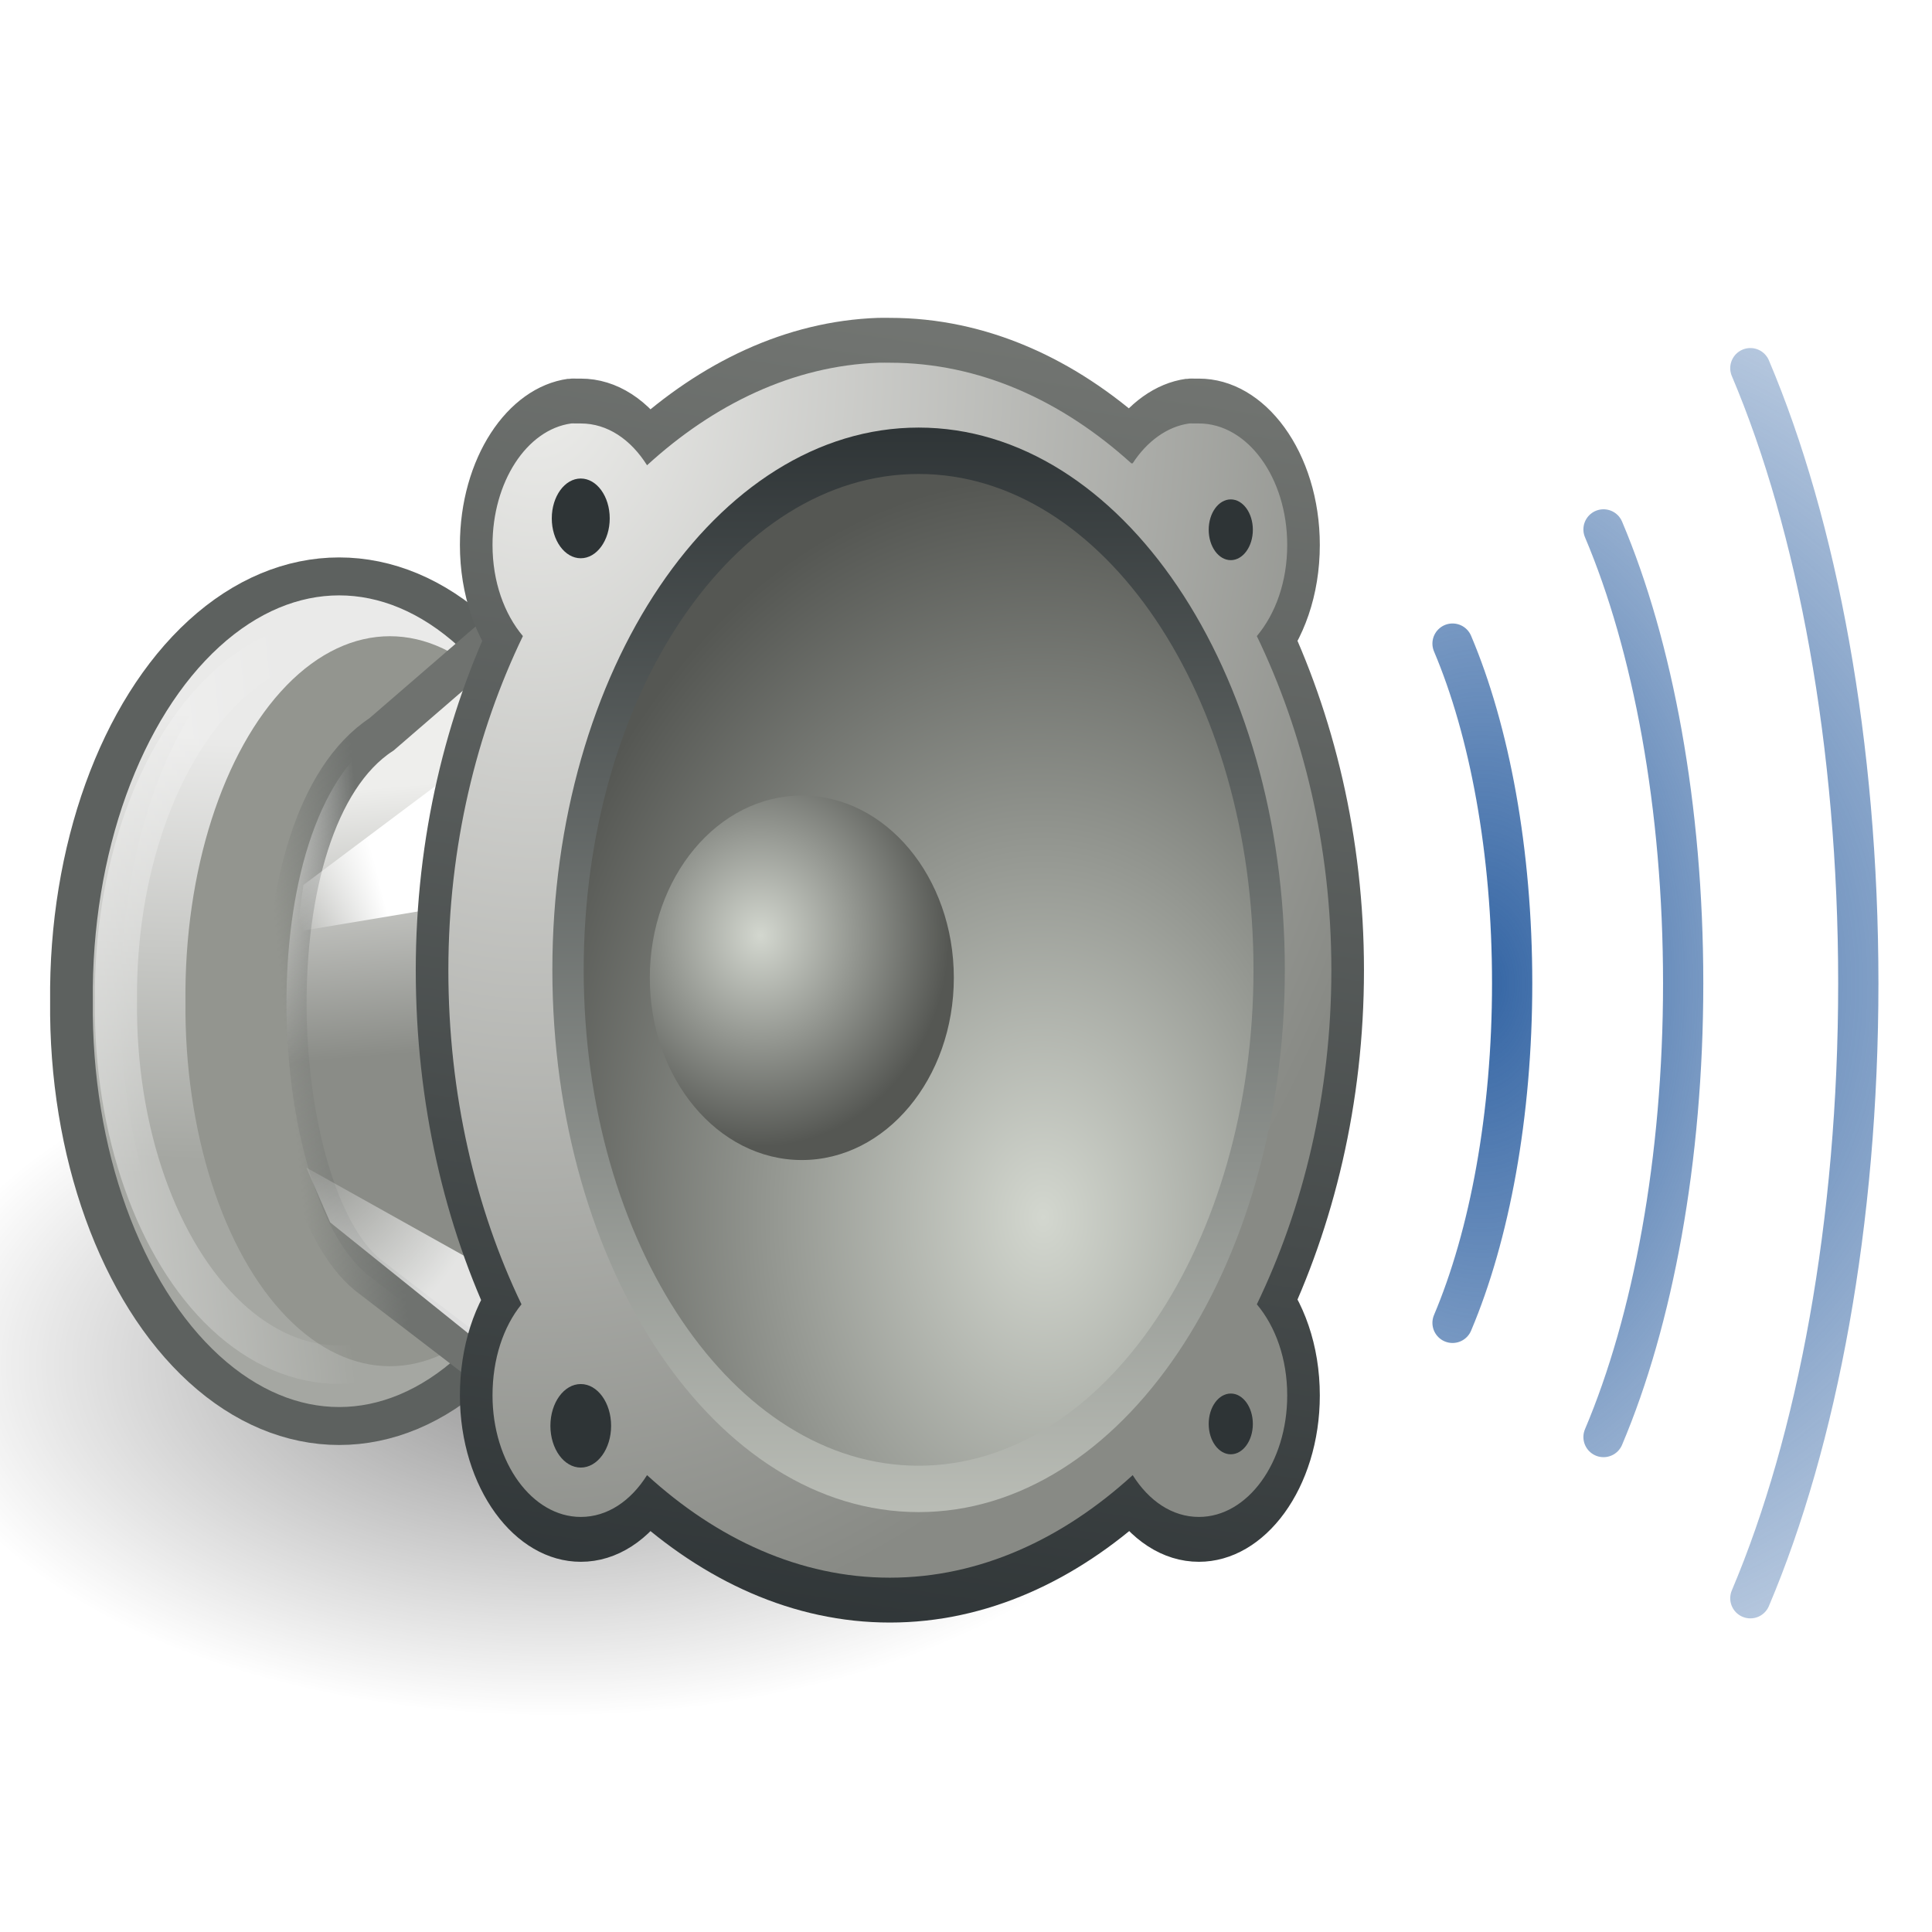
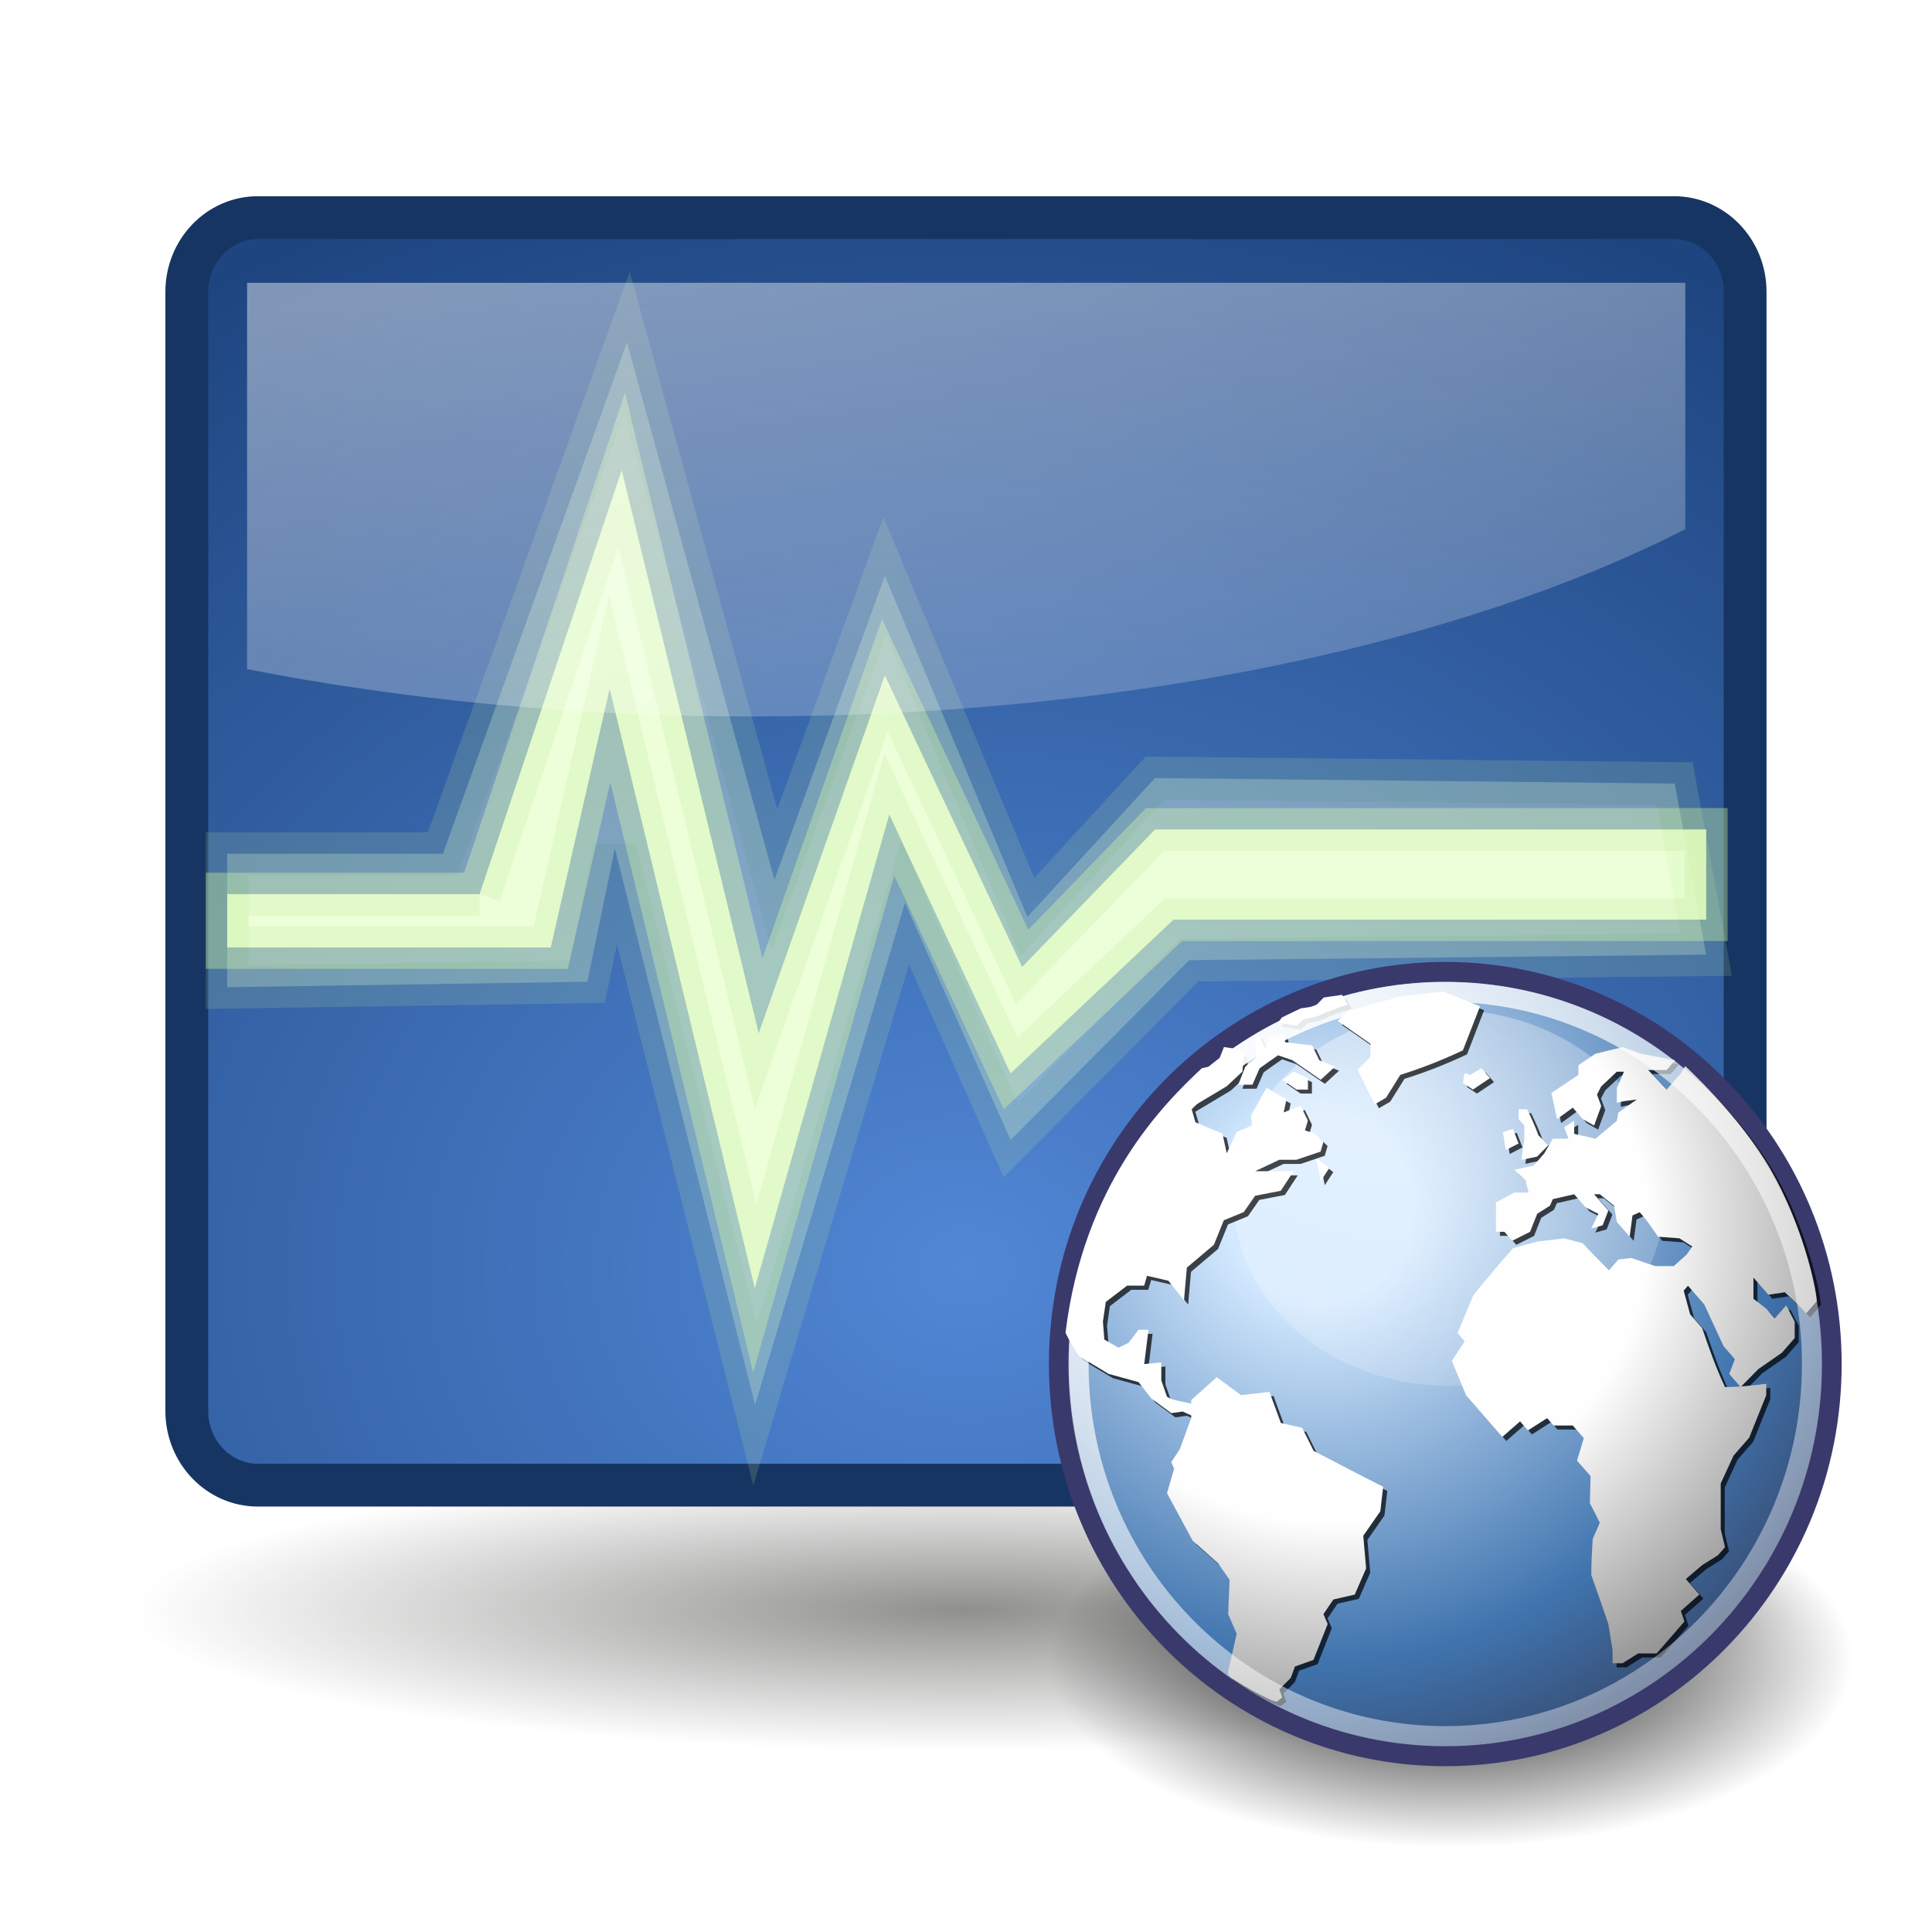
- <svg xmlns="http://www.w3.org/2000/svg" xmlns:xlink="http://www.w3.org/1999/xlink" width="48" height="48" id="svg2566" version="1.0">
-   <defs id="defs2568">
-     <linearGradient id="linearGradient3510">
-       <stop style="stop-color:#ffffff;stop-opacity:1;" offset="0" id="stop3512" />
-       <stop style="stop-color:#ffffff;stop-opacity:0;" offset="1" id="stop3514" />
+ <svg xmlns="http://www.w3.org/2000/svg" xmlns:xlink="http://www.w3.org/1999/xlink" width="48px" height="48px" id="svg1306" version="1.1">
+   <defs id="defs1308">
+     <linearGradient id="linearGradient2222">
+       <stop style="stop-color:#5187d6;stop-opacity:1;" offset="0" id="stop2224" />
+       <stop style="stop-color:#1e4580;stop-opacity:1;" offset="1" id="stop2227" />
    </linearGradient>
-     <linearGradient id="linearGradient3498">
-       <stop style="stop-color:#3465a4;stop-opacity:1;" offset="0" id="stop3500" />
-       <stop style="stop-color:#3465a4;stop-opacity:0;" offset="1" id="stop3502" />
+     <linearGradient id="linearGradient3090">
+       <stop style="stop-color:#626c07;stop-opacity:1;" offset="0" id="stop3092" />
+       <stop style="stop-color:#313603;stop-opacity:1;" offset="1" id="stop3094" />
    </linearGradient>
-     <linearGradient id="linearGradient3281">
-       <stop style="stop-color:#ffffff;stop-opacity:1;" offset="0" id="stop3283" />
-       <stop style="stop-color:#ffffff;stop-opacity:0;" offset="1" id="stop3285" />
+     <linearGradient id="linearGradient2224">
+       <stop style="stop-color:#32342f;stop-opacity:0.546;" offset="0" id="stop2226" />
+       <stop style="stop-color:#32342f;stop-opacity:0;" offset="1" id="stop2228" />
    </linearGradient>
-     <linearGradient id="linearGradient4099">
-       <stop style="stop-color:#6f726f;stop-opacity:1;" offset="0" id="stop4101" />
-       <stop style="stop-color:#6f726f;stop-opacity:0;" offset="1" id="stop4103" />
+     <linearGradient id="linearGradient2214">
+       <stop style="stop-color:#a9aaa7;stop-opacity:1;" offset="0" id="stop2216" />
+       <stop style="stop-color:#676964;stop-opacity:1;" offset="1" id="stop2218" />
    </linearGradient>
-     <linearGradient id="linearGradient4068">
-       <stop style="stop-color:#eaeae9;stop-opacity:1;" offset="0" id="stop4070" />
-       <stop style="stop-color:#a5a7a2;stop-opacity:1;" offset="1" id="stop4072" />
+     <linearGradient id="linearGradient2206">
+       <stop style="stop-color:#c3c6c0;stop-opacity:1;" offset="0" id="stop2208" />
+       <stop style="stop-color:#e8eae6;stop-opacity:1;" offset="1" id="stop2210" />
    </linearGradient>
-     <linearGradient id="linearGradient3670">
-       <stop id="stop3672" offset="0" style="stop-color:#d3d7cf" />
-       <stop id="stop3674" offset="1" style="stop-color:#555753" />
+     <linearGradient id="linearGradient2198">
+       <stop style="stop-color:#32342f;stop-opacity:1;" offset="0" id="stop2200" />
+       <stop style="stop-color:#171816;stop-opacity:1;" offset="1" id="stop2202" />
    </linearGradient>
-     <radialGradient xlink:href="#linearGradient3670" id="radialGradient3634" cx="6.88" cy="7.199" fx="6.88" fy="7.199" r="9.375" gradientUnits="userSpaceOnUse" gradientTransform="matrix(1.240749,9.690094e-9,-9.043116e-9,1.157631,-1.713645,-1.134736)" />
-     <linearGradient id="linearGradient3692">
-       <stop style="stop-color:#2e3436;stop-opacity:1;" offset="0" id="stop3694" />
-       <stop style="stop-color:#babdb6" offset="1" id="stop3696" />
+     <linearGradient id="linearGradient2180">
+       <stop style="stop-color:#ffffff;stop-opacity:1;" offset="0" id="stop2182" />
+       <stop style="stop-color:#ffffff;stop-opacity:0;" offset="1" id="stop2184" />
    </linearGradient>
-     <linearGradient xlink:href="#linearGradient3692" id="linearGradient3698" x1="-0.52" y1="-0.52" x2="-0.52" y2="19.27" gradientUnits="userSpaceOnUse" />
-     <linearGradient id="linearGradient3628">
-       <stop style="stop-color:#d3d7cf" offset="0" id="stop3630" />
-       <stop style="stop-color:#555753" offset="1" id="stop3632" />
-     </linearGradient>
-     <radialGradient xlink:href="#linearGradient3628" id="radialGradient3644" cx="12.705" cy="13.847" fx="12.705" fy="13.847" r="9.375" gradientUnits="userSpaceOnUse" gradientTransform="matrix(6.370852e-2,-1.424475,1.547293,6.92112e-2,-9.530629,30.98681)" />
-     <linearGradient id="linearGradient3730">
-       <stop id="stop3732" offset="0" style="stop-color:#eeeeec" />
-       <stop id="stop3734" offset="1" style="stop-color:#888a85" />
-     </linearGradient>
-     <radialGradient xlink:href="#linearGradient3730" id="radialGradient3728" gradientUnits="userSpaceOnUse" gradientTransform="matrix(-0.310032,2.110862,-2.082775,-0.305867,17.75288,16.41459)" cx="-1.002" cy="0.99" fx="-1.002" fy="0.99" r="9.921" />
-     <linearGradient id="linearGradient1557">
-       <stop id="stop1559" offset="0" style="stop-color:#2e3436;stop-opacity:1;" />
-       <stop id="stop1561" offset="1" style="stop-color:#888a85" />
-     </linearGradient>
-     <linearGradient xlink:href="#linearGradient1557" id="linearGradient1549" x1="17.062" y1="34.95" x2="20.312" y2="5.375" gradientUnits="userSpaceOnUse" />
-     <linearGradient id="linearGradient3676">
-       <stop style="stop-color:#eeeeec" offset="0" id="stop4022" />
-       <stop style="stop-color:#555753" offset="1" id="stop3680" />
-     </linearGradient>
-     <radialGradient xlink:href="#linearGradient3676" id="radialGradient3702" gradientUnits="userSpaceOnUse" gradientTransform="matrix(-0.127582,1.416065,-1.630141,-0.146854,17.48751,15.56121)" cx="-1.002" cy="0.99" fx="-1.002" fy="0.99" r="9.921" />
-     <linearGradient id="linearGradient3788">
-       <stop style="stop-color:#cccdcb;stop-opacity:1;" offset="0" id="stop3790" />
-       <stop style="stop-color:#888a85;stop-opacity:1;" offset="1" id="stop3792" />
-     </linearGradient>
-     <linearGradient id="linearGradient3674">
-       <stop style="stop-color:#ffffff;stop-opacity:0;" offset="0" id="stop3676" />
-       <stop style="stop-color:#ffffff;stop-opacity:1;" offset="1" id="stop3678" />
-     </linearGradient>
-     <linearGradient id="linearGradient3657">
-       <stop style="stop-color:#fafafa;stop-opacity:1;" offset="0" id="stop3659" />
-       <stop style="stop-color:#bfbfbf;stop-opacity:1;" offset="1" id="stop3661" />
-     </linearGradient>
-     <linearGradient id="linearGradient3609">
-       <stop style="stop-color:#000000;stop-opacity:1;" offset="0" id="stop3611" />
-       <stop style="stop-color:#000000;stop-opacity:0;" offset="1" id="stop3613" />
-     </linearGradient>
-     <linearGradient xlink:href="#linearGradient4608" id="linearGradient4585" gradientUnits="userSpaceOnUse" gradientTransform="matrix(1.769913,0,0,1.769913,-88.34438,10.67235)" x1="56.303" y1="4.937" x2="56.609" y2="8.68" />
-     <linearGradient xlink:href="#linearGradient4608" id="linearGradient4641" x1="58.016" y1="35.015" x2="57.954" y2="40.999" gradientUnits="userSpaceOnUse" spreadMethod="reflect" gradientTransform="matrix(0.997993,0,0,1,-97.71685,-9.352993)" />
-     <linearGradient id="linearGradient4608">
-       <stop style="stop-color:#eeeeec" offset="0" id="stop4610" />
-       <stop style="stop-color:#8a8c87;stop-opacity:1;" offset="1" id="stop4612" />
-     </linearGradient>
-     <radialGradient xlink:href="#linearGradient3609" id="radialGradient3615" cx="6.408" cy="17.404" fx="6.408" fy="17.404" r="5.524" gradientTransform="matrix(1,0,0,0.416,2.706926e-15,10.16382)" gradientUnits="userSpaceOnUse" />
-     <linearGradient xlink:href="#linearGradient3657" id="linearGradient3668" gradientUnits="userSpaceOnUse" x1="10.438" y1="8.29" x2="10.438" y2="18.985" gradientTransform="translate(-64.70027,0)" />
-     <radialGradient xlink:href="#linearGradient3674" id="radialGradient3680" cx="5.082" cy="12.516" fx="5.082" fy="12.516" r="2.983" gradientTransform="matrix(1.525791,4.898427e-16,-1.480441e-8,1.768964,-8.162983e-2,6.066255)" gradientUnits="userSpaceOnUse" />
-     <linearGradient xlink:href="#linearGradient3788" id="linearGradient3794" x1="8.054" y1="11.03" x2="10.438" y2="11.03" gradientUnits="userSpaceOnUse" gradientTransform="translate(-64.70027,0)" />
-     <linearGradient xlink:href="#linearGradient4068" id="linearGradient4095" gradientUnits="userSpaceOnUse" x1="7.576" y1="20.302" x2="7.322" y2="27.345" />
-     <linearGradient xlink:href="#linearGradient4068" id="linearGradient4097" gradientUnits="userSpaceOnUse" x1="7.576" y1="20.302" x2="7.322" y2="27.345" />
-     <linearGradient xlink:href="#linearGradient4099" id="linearGradient4105" x1="11.126" y1="25.56" x2="9.347" y2="25.737" gradientUnits="userSpaceOnUse" gradientTransform="matrix(1.296181,0,0,1.296181,-4.978245,-7.324566)" />
-     <linearGradient xlink:href="#linearGradient3281" id="linearGradient3287" x1="4.683" y1="24.665" x2="8.371" y2="24.317" gradientUnits="userSpaceOnUse" />
-     <radialGradient xlink:href="#linearGradient3498" id="radialGradient3504" cx="36.828" cy="24.428" fx="36.828" fy="24.428" r="1.24" gradientTransform="matrix(13.39869,-4.118282e-6,6.831725e-6,22.22678,-456.6246,-518.5208)" gradientUnits="userSpaceOnUse" />
-     <radialGradient xlink:href="#linearGradient3498" id="radialGradient3506" gradientUnits="userSpaceOnUse" gradientTransform="matrix(21.09444,2.34445e-15,1.470518e-12,22.22672,-740.0468,-518.5196)" cx="36.828" cy="24.428" fx="36.828" fy="24.428" r="1.24" />
-     <radialGradient xlink:href="#linearGradient3498" id="radialGradient3508" gradientUnits="userSpaceOnUse" gradientTransform="matrix(13.39869,-4.118282e-6,6.831725e-6,22.22678,-456.6246,-518.5208)" cx="36.828" cy="24.428" fx="36.828" fy="24.428" r="1.24" />
-     <linearGradient xlink:href="#linearGradient3510" id="linearGradient3516" x1="9.486" y1="22.108" x2="7.378" y2="22.638" gradientUnits="userSpaceOnUse" />
+     <radialGradient xlink:href="#linearGradient2224" id="radialGradient2230" cx="24.042" cy="42.242" fx="24.042" fy="42.242" r="17.577" gradientTransform="matrix(1.173331,0,0,0.1991279,-4.249238,31.58842)" gradientUnits="userSpaceOnUse" />
+     <linearGradient xlink:href="#linearGradient2180" id="linearGradient1340" gradientUnits="userSpaceOnUse" gradientTransform="matrix(3.967167,0,0,1.903681,-17.65014,-17.72509)" x1="8.821" y1="12.538" x2="12.499" y2="24.238" />
+     <radialGradient xlink:href="#linearGradient2222" id="radialGradient2229" cx="23.994" cy="32.267" fx="23.994" fy="32.267" r="19.089" gradientTransform="matrix(1.841802,0,0,1.508633,-20.1933,-17.18725)" gradientUnits="userSpaceOnUse" />
+     <radialGradient id="radialGradient4120" gradientUnits="userSpaceOnUse" cy="63.965" cx="15.116" gradientTransform="matrix(0.8137405,0,0,0.3798852,23.74685,16.9309)" r="12.289">
+       <stop id="stop4116" offset="0" />
+       <stop id="stop4118" stop-opacity="0" offset="1" />
+     </radialGradient>
+     <radialGradient id="radialGradient377" gradientUnits="userSpaceOnUse" cy="15.716" cx="18.248" gradientTransform="matrix(0.494971,0,0,0.5023516,23.74685,22.09105)" r="29.993">
+       <stop id="stop3964" stop-color="#d3e9ff" offset="0" />
+       <stop id="stop4134" stop-color="#d3e9ff" offset=".155" />
+       <stop id="stop4346" stop-color="#4074ae" offset=".75" />
+       <stop id="stop3966" stop-color="#36486c" offset="1" />
+     </radialGradient>
+     <radialGradient id="radialGradient4356" gradientUnits="userSpaceOnUse" cy="10.476" cx="11.827" gradientTransform="matrix(0.488042,0,0,0.4258887,28.64062,22.09105)" r="32.665">
+       <stop id="stop4352" stop-color="#fff" offset="0" />
+       <stop id="stop4354" stop-color="#fff" stop-opacity="0" offset="1" />
+     </radialGradient>
+     <radialGradient id="radialGradient636" fx="18.934" fy="17.81" gradientUnits="userSpaceOnUse" cy="17.486" cx="18.634" gradientTransform="matrix(0.504133,0,0,0.4759681,23.70678,22.10657)" r="40.693">
+       <stop id="stop4752" stop-color="#fff" offset="0" />
+       <stop id="stop4758" stop-color="#fefefe" offset=".379" />
+       <stop id="stop4754" stop-color="#1d1d1d" offset="1" />
+     </radialGradient>
+     <radialGradient id="radialGradient293" gradientUnits="userSpaceOnUse" cy="12.142" cx="15.601" gradientTransform="matrix(0.494971,0,0,0.5023516,23.74685,22.09105)" r="43.527">
+       <stop id="stop4128" stop-color="#fff" offset="0" />
+       <stop id="stop4130" stop-color="#fff" stop-opacity=".165" offset="1" />
+     </radialGradient>
  </defs>
  <g id="layer1">
-     <path style="opacity:0.429;color:#000000;fill:url(#radialGradient3615);fill-opacity:1;fill-rule:nonzero;stroke:none;stroke-width:1;stroke-linecap:round;stroke-linejoin:round;marker:none;marker-start:none;marker-mid:none;marker-end:none;stroke-miterlimit:4;stroke-dasharray:none;stroke-dashoffset:0;stroke-opacity:1;visibility:visible;display:inline;overflow:visible" id="path3607" d="M 11.932 17.404 A 5.524 2.298 0 1 1  0.884,17.404 A 5.524 2.298 0 1 1  11.932 17.404 z" transform="matrix(2.901907,0,0,3.804948,-4.8525,-32.31157)" />
-     <g id="g4090" transform="matrix(1.296182,0,0,1.296182,-4.176277,-7.324567)">
-       <path transform="matrix(1.415965,0,0,1.258558,-2.667614,-6.200669)" d="M 12.374 24.665 A 3.624 6.364 0 1 1  5.127,24.665 A 3.624 6.364 0 1 1  12.374 24.665 z" id="path4076" style="opacity:1;color:#000000;fill:url(#linearGradient4095);fill-opacity:1;fill-rule:nonzero;stroke:#5d615f;stroke-width:0.578;stroke-linecap:round;stroke-linejoin:round;marker:none;marker-start:none;marker-mid:none;marker-end:none;stroke-miterlimit:4;stroke-dasharray:none;stroke-dashoffset:0;stroke-opacity:1;visibility:visible;display:inline;overflow:visible" />
-       <path style="opacity:1;color:#000000;fill:url(#linearGradient4097);fill-opacity:1;fill-rule:nonzero;stroke:none;stroke-width:0.866;stroke-linecap:round;stroke-linejoin:round;marker:none;marker-start:none;marker-mid:none;marker-end:none;stroke-miterlimit:4;stroke-dasharray:none;stroke-dashoffset:0;stroke-opacity:1;visibility:visible;display:inline;overflow:visible" id="path4060" d="M 12.374 24.665 A 3.624 6.364 0 1 1  5.127,24.665 A 3.624 6.364 0 1 1  12.374 24.665 z" transform="matrix(1.154526,0,0,1.154526,-0.379902,-3.63468)" />
-       <path transform="matrix(1.081355,0,0,1.081355,1.232653,-1.829889)" d="M 12.374 24.665 A 3.624 6.364 0 1 1  5.127,24.665 A 3.624 6.364 0 1 1  12.374 24.665 z" id="path4058" style="opacity:1;color:#000000;fill:#93958f;fill-opacity:1;fill-rule:nonzero;stroke:none;stroke-width:0.866;stroke-linecap:round;stroke-linejoin:round;marker:none;marker-start:none;marker-mid:none;marker-end:none;stroke-miterlimit:4;stroke-dasharray:none;stroke-dashoffset:0;stroke-opacity:1;visibility:visible;display:inline;overflow:visible" />
-       <path style="opacity:0.396;color:#000000;fill:none;fill-opacity:1;fill-rule:nonzero;stroke:url(#linearGradient3287);stroke-width:0.684;stroke-linecap:round;stroke-linejoin:round;marker:none;marker-start:none;marker-mid:none;marker-end:none;stroke-miterlimit:4;stroke-dasharray:none;stroke-dashoffset:0;stroke-opacity:1;visibility:visible;display:inline;overflow:visible" id="path3279" d="M 12.374 24.665 A 3.624 6.364 0 1 1  5.127,24.665 A 3.624 6.364 0 1 1  12.374 24.665 z" transform="matrix(1.1807,0,0,1.076971,-0.608944,-1.721744)" />
-     </g>
-     <path style="color:#000000;fill:url(#linearGradient4585);fill-opacity:1;fill-rule:evenodd;stroke:url(#linearGradient4105);stroke-width:1;stroke-linecap:round;stroke-linejoin:miter;marker:none;marker-start:none;marker-mid:none;marker-end:none;stroke-miterlimit:4;stroke-dashoffset:0;stroke-opacity:1;visibility:visible;display:inline;overflow:visible" d="M 9.481,18.243 L 16.57,12.118 L 16.341,37.201 L 9.137,31.676 C 6.616,29.614 6.158,20.419 9.481,18.243 z " id="path4542" />
-     <path style="color:#000000;fill:url(#linearGradient3516);fill-opacity:1.0;fill-rule:evenodd;stroke:none;stroke-width:1;stroke-linecap:round;stroke-linejoin:miter;marker:none;marker-start:none;marker-mid:none;marker-end:none;stroke-miterlimit:4;stroke-dashoffset:0;stroke-opacity:1;visibility:visible;display:inline;overflow:visible" d="M 7.538,21.987 L 11.593,18.948 L 11.342,22.485 L 7.378,23.146 L 7.538,21.987 z " id="path4544" />
-     <path style="opacity:0.769;color:#000000;fill:url(#radialGradient3680);fill-opacity:1;fill-rule:nonzero;stroke:none;stroke-width:1;stroke-linecap:round;stroke-linejoin:round;marker:none;marker-start:none;marker-mid:none;marker-end:none;stroke-miterlimit:4;stroke-dasharray:none;stroke-dashoffset:0;stroke-opacity:1;visibility:visible;display:inline;overflow:visible" d="M 8.204,30.371 L 12.644,33.94 L 12.087,31.512 L 7.611,29.009 L 8.204,30.371 z " id="path3672" />
-     <g style="display:inline" id="g4006" transform="matrix(1.096894,0,0,1.509271,-4.216951,-12.11812)">
-       <path id="path3726" d="M 23.75,14 C 21.81,14.049 20.013,14.683 18.5,15.688 C 18.133,15.264 17.604,15 17,15 C 16.965,15 16.913,15.001 16.875,15 C 16.847,15 16.806,14.997 16.781,15 C 15.773,15.102 15,15.965 15,17 C 15,17.604 15.264,18.133 15.688,18.5 C 14.639,20.08 14,21.962 14,24 C 14,26.034 14.612,27.922 15.656,29.5 C 15.243,29.87 15,30.402 15,31 C 15,32.104 15.896,33 17,33 C 17.604,33 18.133,32.736 18.5,32.312 C 20.08,33.361 21.962,34 24,34 C 26.038,34 27.92,33.361 29.5,32.312 C 29.867,32.736 30.396,33 31,33 C 32.104,33 33,32.104 33,31 C 33,30.396 32.736,29.867 32.312,29.5 C 33.361,27.92 34,26.038 34,24 C 34,21.962 33.361,20.08 32.312,18.5 C 32.736,18.133 33,17.604 33,17 C 33,15.896 32.104,15 31,15 C 30.965,15 30.913,15.001 30.875,15 C 30.847,15 30.806,14.997 30.781,15 C 30.277,15.051 29.819,15.298 29.5,15.656 C 29.493,15.652 29.475,15.661 29.469,15.656 C 27.895,14.62 26.025,14 24,14 C 23.914,14 23.836,13.998 23.75,14 z " style="opacity:1;color:#000000;fill:url(#radialGradient3702);fill-opacity:1;fill-rule:evenodd;stroke:url(#linearGradient1549);stroke-width:1.477;stroke-linecap:round;stroke-linejoin:miter;marker:none;marker-start:none;marker-mid:none;marker-end:none;stroke-miterlimit:4;stroke-dasharray:none;stroke-dashoffset:0;stroke-opacity:1;visibility:visible;display:inline;overflow:visible" />
-       <path id="path3507" d="M 23.75,14 C 21.81,14.049 20.013,14.683 18.5,15.688 C 18.133,15.264 17.604,15 17,15 C 16.965,15 16.913,15.001 16.875,15 C 16.847,15 16.806,14.997 16.781,15 C 15.773,15.102 15,15.965 15,17 C 15,17.604 15.264,18.133 15.688,18.5 C 14.639,20.08 14,21.962 14,24 C 14,26.034 14.612,27.922 15.656,29.5 C 15.243,29.87 15,30.402 15,31 C 15,32.104 15.896,33 17,33 C 17.604,33 18.133,32.736 18.5,32.312 C 20.08,33.361 21.962,34 24,34 C 26.038,34 27.92,33.361 29.5,32.312 C 29.867,32.736 30.396,33 31,33 C 32.104,33 33,32.104 33,31 C 33,30.396 32.736,29.867 32.312,29.5 C 33.361,27.92 34,26.038 34,24 C 34,21.962 33.361,20.08 32.312,18.5 C 32.736,18.133 33,17.604 33,17 C 33,15.896 32.104,15 31,15 C 30.965,15 30.913,15.001 30.875,15 C 30.847,15 30.806,14.997 30.781,15 C 30.277,15.051 29.819,15.298 29.5,15.656 C 29.493,15.652 29.475,15.661 29.469,15.656 C 27.895,14.62 26.025,14 24,14 C 23.914,14 23.836,13.998 23.75,14 z " style="opacity:1;color:#000000;fill:url(#radialGradient3728);fill-opacity:1;fill-rule:evenodd;stroke:none;stroke-width:1.091;stroke-linecap:round;stroke-linejoin:miter;marker:none;marker-start:none;marker-mid:none;marker-end:none;stroke-miterlimit:4;stroke-dasharray:none;stroke-dashoffset:0;stroke-opacity:1;visibility:visible;display:inline;overflow:visible" />
-       <path transform="matrix(0.846982,0,0,0.911415,16.71027,15.44956)" d="M 18.75 9.375 A 9.375 9.375 0 1 1  0,9.375 A 9.375 9.375 0 1 1  18.75 9.375 z" id="path3636" style="opacity:1;color:#000000;fill:url(#radialGradient3644);fill-opacity:1;fill-rule:evenodd;stroke:url(#linearGradient3698);stroke-width:0.838;stroke-linecap:round;stroke-linejoin:miter;marker:none;marker-start:none;marker-mid:none;marker-end:none;stroke-miterlimit:4;stroke-dasharray:none;stroke-dashoffset:0;stroke-opacity:1;visibility:visible;display:inline;overflow:visible" />
-       <path transform="matrix(0.367272,0,0,0.32,18.56254,21.125)" d="M 18.75 9.375 A 9.375 9.375 0 1 1  0,9.375 A 9.375 9.375 0 1 1  18.75 9.375 z" id="path3519" style="opacity:1;color:#000000;fill:url(#radialGradient3634);fill-opacity:1;fill-rule:evenodd;stroke:none;stroke-width:6.579;stroke-linecap:round;stroke-linejoin:miter;marker:none;marker-start:none;marker-mid:none;marker-end:none;stroke-miterlimit:4;stroke-dasharray:none;stroke-dashoffset:0;stroke-opacity:1;visibility:visible;display:inline;overflow:visible" />
-       <path d="M 17 16.5 A 0.5 0.5 0 1 1  16,16.5 A 0.5 0.5 0 1 1  17 16.5 z" id="path3718" style="opacity:1;color:#000000;fill:#2e3436;fill-opacity:1;fill-rule:evenodd;stroke:none;stroke-width:1.1;stroke-linecap:round;stroke-linejoin:miter;marker:none;marker-start:none;marker-mid:none;marker-end:none;stroke-miterlimit:4;stroke-dasharray:none;stroke-dashoffset:0;stroke-opacity:1;visibility:visible;display:inline;overflow:visible" transform="matrix(1.3125,0,0,1.3125,-4.657679,-5.09375)" />
-       <path transform="translate(15.22159,0.25)" d="M 17 16.5 A 0.5 0.5 0 1 1  16,16.5 A 0.5 0.5 0 1 1  17 16.5 z" id="path3720" style="opacity:1;color:#000000;fill:#2e3436;fill-opacity:1;fill-rule:evenodd;stroke:none;stroke-width:1.1;stroke-linecap:round;stroke-linejoin:miter;marker:none;marker-start:none;marker-mid:none;marker-end:none;stroke-miterlimit:4;stroke-dasharray:none;stroke-dashoffset:0;stroke-opacity:1;visibility:visible;display:inline;overflow:visible" />
-       <path transform="translate(15.22159,14.96875)" d="M 17 16.5 A 0.5 0.5 0 1 1  16,16.5 A 0.5 0.5 0 1 1  17 16.5 z" id="path3722" style="opacity:1;color:#000000;fill:#2e3436;fill-opacity:1;fill-rule:evenodd;stroke:none;stroke-width:1.1;stroke-linecap:round;stroke-linejoin:miter;marker:none;marker-start:none;marker-mid:none;marker-end:none;stroke-miterlimit:4;stroke-dasharray:none;stroke-dashoffset:0;stroke-opacity:1;visibility:visible;display:inline;overflow:visible" />
-       <path transform="matrix(1.375,0,0,1.375,-5.688929,8.8125)" d="M 17 16.5 A 0.5 0.5 0 1 1  16,16.5 A 0.5 0.5 0 1 1  17 16.5 z" id="path3724" style="opacity:1;color:#000000;fill:#2e3436;fill-opacity:1;fill-rule:evenodd;stroke:none;stroke-width:1.1;stroke-linecap:round;stroke-linejoin:miter;marker:none;marker-start:none;marker-mid:none;marker-end:none;stroke-miterlimit:4;stroke-dasharray:none;stroke-dashoffset:0;stroke-opacity:1;visibility:visible;display:inline;overflow:visible" />
-     </g>
-     <path id="path3488" d="M 36.088,32.866 C 37.005,30.701 37.569,27.708 37.569,24.428 C 37.569,21.148 37.005,18.154 36.088,15.99" style="opacity:1;color:#000000;fill:none;fill-opacity:1;fill-rule:evenodd;stroke:url(#radialGradient3504);stroke-width:1;stroke-linecap:round;stroke-linejoin:miter;marker:none;marker-start:none;marker-mid:none;marker-end:none;stroke-miterlimit:4;stroke-dasharray:none;stroke-dashoffset:0;stroke-opacity:1;visibility:visible;display:inline;overflow:visible" />
-     <path style="opacity:1;color:#000000;fill:none;fill-opacity:1;fill-rule:evenodd;stroke:url(#radialGradient3508);stroke-width:1;stroke-linecap:round;stroke-linejoin:miter;marker:none;marker-start:none;marker-mid:none;marker-end:none;stroke-miterlimit:4;stroke-dasharray:none;stroke-dashoffset:0;stroke-opacity:1;visibility:visible;display:inline;overflow:visible" d="M 39.839,35.703 C 41.065,32.81 41.818,28.81 41.818,24.428 C 41.818,20.045 41.065,16.045 39.839,13.153" id="path3494" />
-     <path id="path3496" d="M 43.487,39.708 C 45.149,35.788 46.169,30.367 46.169,24.428 C 46.169,18.488 45.149,13.067 43.487,9.147" style="opacity:1;color:#000000;fill:none;fill-opacity:1;fill-rule:evenodd;stroke:url(#radialGradient3506);stroke-width:1;stroke-linecap:round;stroke-linejoin:miter;marker:none;marker-start:none;marker-mid:none;marker-end:none;stroke-miterlimit:4;stroke-dasharray:none;stroke-dashoffset:0;stroke-opacity:1;visibility:visible;display:inline;overflow:visible" />
+     <ellipse style="opacity:1;fill:url(#radialGradient2230);fill-opacity:1;fill-rule:evenodd;stroke:none;stroke-width:1.077;stroke-linecap:round;stroke-linejoin:round;stroke-miterlimit:4;stroke-dasharray:none;stroke-dashoffset:0;stroke-opacity:1" id="path2222" cx="23.96" cy="40" rx="20.623" ry="3.5" />
+     <rect style="opacity:1;fill:url(#radialGradient2229);fill-opacity:1;fill-rule:evenodd;stroke:#173562;stroke-width:1.064;stroke-linecap:round;stroke-linejoin:round;stroke-miterlimit:4;stroke-dasharray:none;stroke-dashoffset:0;stroke-opacity:1" id="rect1314" width="38.716" height="31.491" x="4.641" y="5.407" rx="1.765" ry="1.843" />
+     <path style="opacity:1;fill:#ecffd9;fill-opacity:1;fill-rule:evenodd;stroke:#c3ea9b;stroke-width:1.064;stroke-linecap:butt;stroke-linejoin:miter;stroke-miterlimit:10;stroke-dasharray:none;stroke-opacity:0.416" d="m 11.916,22.215 -6.271,0 0,1.324 8.038,0 1.464,-6.431 3.606,14.898 3.341,-11.768 3.014,6.43 4.048,-3.82 13.234,0 0,-2.24 -13.694,0 -3.301,3.415 -3.411,-7.243 -3.134,8.891 -3.404,-13.991 -3.531,10.535 z" id="path2188" />
+     <path id="path3088" d="m 11.004,21.211 -5.36,0 0,3.316 8.949,-0.136 0.683,-3.309 3.483,13.822 3.725,-12.471 2.624,5.891 4.438,-4.469 12.844,-0.136 -0.781,-4.252 -12.913,-0.136 -3.171,3.451 -3.541,-8.473 -2.744,7.547 L 15.577,8.509 11.004,21.211 Z" style="opacity:0.381;fill:#ecffd9;fill-opacity:1;fill-rule:evenodd;stroke:#c3ea9b;stroke-width:1.064;stroke-linecap:butt;stroke-linejoin:miter;stroke-miterlimit:4;stroke-dasharray:none;stroke-opacity:0.416" />
+     <path style="opacity:0.432;fill:url(#linearGradient1340);fill-opacity:1;fill-rule:evenodd;stroke:none;stroke-width:1;stroke-linecap:round;stroke-linejoin:round;stroke-miterlimit:4;stroke-dasharray:none;stroke-dashoffset:0;stroke-opacity:1" d="m 6.139,7.025 0,9.6 c 3.822,0.748 8.059,1.175 12.529,1.175 9.305,0 17.638,-1.811 23.203,-4.653 l 0,-6.121 -35.732,0 z" id="rect2178" />
+     <path style="fill:url(#radialGradient4120)" id="path4112" d="m 46.047,41.23 a 10,4.668 0 0 1 -20,0 10,4.668 0 1 1 20,0 z" />
+     <path style="fill:url(#radialGradient377);stroke:#39396c;stroke-width:0.499" d="m 45.506,33.889 c 0,5.38 -4.297,9.742 -9.598,9.742 -5.301,0 -9.598,-4.361 -9.598,-9.742 -1.48e-4,-5.38 4.297,-9.741 9.598,-9.741 5.3,1.01e-4 9.598,4.361 9.598,9.741 z" id="path25" />
+     <path style="opacity:0.42;fill:url(#radialGradient4356)" id="path4348" d="m 41.347,29.762 a 5.35,4.669 0 0 1 -10.7,0 5.35,4.669 0 1 1 10.7,0 z" />
+     <path style="fill-opacity:0.71" d="m 32.913,29.446 0.212,-0.325 -0.318,-0.243 0.106,0.568 m -0.176,6.699 -0.283,-0.569 -0.53,-0.122 -0.283,-0.771 -0.707,0.081 -0.6,-0.446 -0.637,0.568 0,0.089 c -0.193,-0.056 -0.429,-0.064 -0.601,-0.171 l -0.142,-0.406 0,-0.447 -0.424,0.04 c 0.035,-0.284 0.071,-0.568 0.106,-0.852 l -0.248,0 -0.247,0.325 -0.248,0.122 -0.354,-0.202 -0.035,-0.447 0.071,-0.487 0.53,-0.405 0.424,0 0.071,-0.244 0.53,0.122 0.389,0.488 0.071,-0.813 0.672,-0.568 0.247,-0.609 0.495,-0.203 0.283,-0.406 0.636,-0.123 0.319,-0.487 -0.955,0 0.601,-0.284 0.424,0 0.601,-0.203 0.071,-0.243 -0.212,-0.203 -0.247,-0.081 0.071,-0.243 -0.177,-0.366 -0.424,0.162 0.071,-0.325 -0.494,-0.284 -0.389,0.69 0.035,0.244 -0.389,0.163 -0.247,0.528 -0.106,-0.487 -0.672,-0.284 -0.106,-0.365 0.884,-0.528 0.389,-0.365 0.035,-0.446 -0.212,-0.122 -0.283,-0.041 -0.176,0.447 c 0,0 -0.296,0.059 -0.372,0.078 -0.971,0.908 -2.932,2.867 -3.387,6.566 0.018,0.086 0.33,0.583 0.33,0.583 l 0.742,0.447 0.742,0.203 0.318,0.406 0.494,0.365 0.283,-0.04 0.212,0.097 0,0.065 -0.283,0.771 -0.212,0.325 0.071,0.163 -0.177,0.608 0.636,1.178 0.636,0.569 0.283,0.405 -0.036,0.853 0.212,0.487 -0.212,0.934 c 0,0 -0.016,-0.006 0.01,0.087 0.028,0.093 1.133,0.716 1.203,0.663 0.07,-0.054 0.13,-0.101 0.13,-0.101 l -0.071,-0.202 0.283,-0.284 0.106,-0.284 0.459,-0.163 0.353,-0.893 -0.106,-0.243 0.247,-0.365 0.531,-0.122 0.283,-0.65 -0.071,-0.811 0.424,-0.609 0.071,-0.609 C 33.888,36.747 33.313,36.446 32.737,36.145 m -1.696,-9.542 -0.177,0.446 0.354,0 0.177,-0.406 c 0.152,-0.109 0.304,-0.219 0.459,-0.325 l 0.354,0.122 c 0.235,0.162 0.471,0.325 0.707,0.487 l 0.353,-0.325 -0.389,-0.162 -0.177,-0.366 -0.672,-0.081 -0.035,-0.203 -0.318,0.081 -0.142,0.284 -0.177,-0.366 -0.07,0.162 0.035,0.406 -0.283,0.244 m 5.832,-1.502 -0.919,-0.366 -1.06,0.122 -1.308,0.365 -0.247,0.244 0.813,0.568 0,0.325 -0.318,0.325 0.424,0.853 0.282,-0.163 0.354,-0.568 c 0.546,-0.171 1.035,-0.366 1.555,-0.609 l 0.424,-1.096 m -0.389,1.665 -0.036,0.243 0.248,0.162 0.423,-0.284 -0.211,-0.244 -0.283,0.163 -0.141,-0.041 m 1.343,1.746 -0.142,-0.366 -0.248,0.082 0.071,0.446 0.318,-0.162 m 7.409,3.918 0,0 -0.265,0.304 C 44.809,32.541 44.627,32.378 44.442,32.207 l -0.407,0.061 -0.371,-0.426 0,0.527 0.318,0.245 0.212,0.243 0.283,-0.325 c 0.071,0.135 0.142,0.271 0.212,0.406 l 0,0.406 -0.318,0.365 -0.584,0.406 -0.442,0.447 -0.283,-0.326 0.141,-0.365 -0.282,-0.325 -0.478,-1.035 -0.406,-0.466 -0.106,0.121 0.16,0.589 0.3,0.345 c 0.171,0.502 0.341,0.982 0.566,1.462 0.349,0 0.678,-0.038 1.025,-0.082 l 0,0.284 -0.424,1.056 -0.389,0.446 -0.318,0.691 0,1.136 0.106,0.447 -0.177,0.202 -0.39,0.244 -0.406,0.345 0.336,0.386 -0.46,0.407 0.089,0.263 -0.69,0.793 -0.459,0 -0.389,0.244 -0.247,0 0,-0.325 -0.105,-0.651 c -0.137,-0.407 -0.279,-0.812 -0.424,-1.217 0,-0.299 0.017,-0.595 0.035,-0.894 l 0.177,-0.405 -0.248,-0.488 0.018,-0.67 -0.336,-0.385 0.168,-0.558 -0.274,-0.315 -0.478,0 -0.159,-0.183 -0.477,0.305 -0.195,-0.224 -0.442,0.386 C 37.125,35.455 36.825,35.11 36.524,34.765 L 36.171,33.912 36.489,33.425 36.312,33.222 36.7,32.288 c 0.319,-0.403 0.652,-0.789 0.99,-1.177 l 0.601,-0.163 0.672,-0.081 0.459,0.122 0.654,0.669 0.23,-0.263 0.317,-0.041 0.601,0.203 0.46,0 0.318,-0.284 0.142,-0.203 -0.319,-0.203 -0.53,-0.04 c -0.148,-0.207 -0.284,-0.425 -0.459,-0.609 l -0.177,0.081 -0.071,0.528 -0.318,-0.366 -0.07,-0.406 -0.353,-0.283 -0.142,0 0.354,0.405 -0.142,0.366 -0.283,0.081 0.177,-0.365 -0.319,-0.162 -0.282,-0.325 -0.531,0.121 -0.07,0.162 -0.318,0.203 -0.177,0.447 -0.442,0.223 -0.195,-0.223 -0.211,0 0,-0.731 0.459,-0.244 0.353,0 -0.071,-0.284 -0.282,-0.284 0.477,-0.101 0.265,-0.304 0.212,-0.366 0.389,0 -0.106,-0.284 0.248,-0.162 0,0.325 0.53,0.121 0.53,-0.446 0.036,-0.203 0.459,-0.325 c -0.166,0.021 -0.333,0.036 -0.495,0.081 l 0,-0.366 0.177,-0.406 -0.177,0 -0.388,0.365 -0.106,0.203 0.106,0.284 -0.177,0.487 -0.283,-0.162 -0.247,-0.284 -0.389,0.284 -0.142,-0.65 0.671,-0.446 0,-0.244 0.425,-0.284 0.671,-0.163 0.46,0.163 0.848,0.162 -0.211,0.243 -0.46,0 0.46,0.487 0.353,-0.406 0.107,-0.179 c 0,0 1.355,1.233 2.13,2.581 0.775,1.349 1.138,2.939 1.138,3.262 z m -12.924,-6.842 0.177,-0.162 0.354,-0.081 c 0.242,-0.12 0.485,-0.2 0.742,-0.284 l -0.141,-0.244 -0.456,0.067 -0.215,0.218 -0.355,0.052 -0.316,0.151 -0.153,0.075 -0.094,0.127 0.459,0.081 m -0.353,1.34 0.353,0.244 0.283,0 0,-0.284 -0.353,-0.162 -0.283,0.203 m 6.009,1.502 -0.071,0.487 0.389,-0.081 0.283,-0.284 -0.247,-0.244 c -0.083,-0.225 -0.178,-0.435 -0.282,-0.65 l -0.212,0 0,0.243 0.141,0.162 0,0.366" id="path28" />
+     <path style="fill:url(#radialGradient636)" d="m 32.813,29.345 0.212,-0.325 -0.318,-0.243 0.106,0.568 m -1.873,-2.842 -0.177,0.446 0.354,0 0.177,-0.406 c 0.152,-0.109 0.304,-0.219 0.459,-0.325 l 0.354,0.122 c 0.235,0.162 0.471,0.325 0.706,0.487 l 0.354,-0.325 -0.389,-0.162 -0.177,-0.366 -0.672,-0.081 -0.035,-0.203 -0.318,0.081 -0.142,0.284 -0.177,-0.366 -0.07,0.162 0.035,0.406 -0.283,0.244 m 1.696,9.542 -0.283,-0.569 -0.53,-0.122 -0.283,-0.771 -0.707,0.081 -0.6,-0.446 -0.637,0.568 0,0.089 c -0.193,-0.056 -0.429,-0.064 -0.601,-0.171 l -0.142,-0.406 0,-0.447 -0.424,0.04 c 0.035,-0.284 0.07,-0.568 0.106,-0.852 l -0.248,0 -0.247,0.325 -0.248,0.121 -0.354,-0.202 -0.035,-0.447 0.071,-0.487 0.53,-0.406 0.424,0 0.07,-0.244 0.53,0.122 0.389,0.488 0.071,-0.813 0.672,-0.568 0.247,-0.609 0.495,-0.203 0.283,-0.406 0.636,-0.123 0.319,-0.487 -0.955,0 0.601,-0.284 0.424,0 0.601,-0.203 0.071,-0.243 -0.212,-0.203 -0.247,-0.081 0.071,-0.244 -0.177,-0.365 -0.424,0.162 0.071,-0.325 -0.495,-0.285 -0.389,0.69 0.035,0.244 -0.389,0.163 -0.247,0.528 -0.106,-0.487 -0.672,-0.284 -0.106,-0.365 0.884,-0.528 0.389,-0.365 0.036,-0.446 -0.212,-0.122 -0.283,-0.041 -0.176,0.447 c 0,0 -0.296,0.059 -0.372,0.078 -0.971,0.908 -2.932,2.868 -3.387,6.566 0.018,0.086 0.33,0.583 0.33,0.583 l 0.742,0.447 0.742,0.203 0.318,0.406 0.495,0.365 0.283,-0.04 0.212,0.097 0,0.065 -0.283,0.771 -0.212,0.325 0.071,0.163 -0.177,0.608 0.636,1.178 0.636,0.569 0.283,0.405 -0.036,0.853 0.212,0.487 -0.212,0.934 c 0,0 -0.016,-0.006 0.01,0.087 0.028,0.093 1.133,0.716 1.203,0.663 0.07,-0.054 0.13,-0.101 0.13,-0.101 l -0.071,-0.202 0.283,-0.284 0.106,-0.284 0.459,-0.163 0.353,-0.893 -0.106,-0.243 0.247,-0.365 0.531,-0.122 0.283,-0.65 -0.071,-0.811 0.424,-0.609 0.071,-0.609 c -0.58,-0.292 -1.156,-0.593 -1.732,-0.894 m 4.136,-11.044 -0.919,-0.366 -1.06,0.122 -1.308,0.365 -0.247,0.244 0.813,0.568 0,0.325 -0.318,0.325 0.424,0.853 0.282,-0.163 0.354,-0.568 c 0.546,-0.171 1.035,-0.366 1.555,-0.609 L 36.772,25 m -0.389,1.665 -0.036,0.243 0.248,0.162 0.423,-0.284 -0.211,-0.244 -0.283,0.163 -0.141,-0.041 m 8.753,5.665 0,0 -0.265,0.304 C 44.709,32.44 44.527,32.276 44.342,32.106 l -0.407,0.061 -0.371,-0.426 0,0.527 0.318,0.245 0.212,0.243 0.283,-0.325 c 0.071,0.135 0.142,0.271 0.212,0.406 l 0,0.406 -0.318,0.365 -0.584,0.406 -0.442,0.447 -0.283,-0.326 0.141,-0.365 -0.282,-0.325 -0.478,-1.035 -0.406,-0.466 -0.106,0.121 0.16,0.589 0.3,0.345 c 0.171,0.502 0.341,0.982 0.566,1.462 0.349,0 0.678,-0.038 1.025,-0.082 l 0,0.284 -0.424,1.056 -0.389,0.446 -0.318,0.691 0,1.136 0.106,0.447 -0.177,0.202 -0.39,0.244 -0.406,0.345 0.336,0.386 -0.46,0.407 0.089,0.263 -0.69,0.793 -0.459,0 -0.389,0.244 -0.247,0 0,-0.325 -0.105,-0.651 C 39.822,39.94 39.68,39.535 39.535,39.131 c 0,-0.299 0.017,-0.595 0.035,-0.894 l 0.177,-0.405 -0.248,-0.488 0.018,-0.67 -0.336,-0.385 0.168,-0.558 -0.274,-0.315 -0.478,0 -0.159,-0.183 -0.477,0.305 -0.195,-0.224 -0.442,0.386 C 37.025,35.354 36.725,35.009 36.424,34.664 l -0.353,-0.853 0.318,-0.487 -0.177,-0.203 0.389,-0.934 c 0.319,-0.403 0.652,-0.789 0.99,-1.177 l 0.601,-0.163 0.672,-0.081 0.459,0.122 0.654,0.669 0.23,-0.263 0.317,-0.041 0.601,0.203 0.459,0 0.318,-0.284 0.142,-0.203 -0.319,-0.203 -0.53,-0.04 c -0.147,-0.207 -0.284,-0.425 -0.459,-0.609 l -0.177,0.081 -0.071,0.528 -0.318,-0.366 -0.07,-0.406 -0.353,-0.283 -0.142,0 0.354,0.405 -0.142,0.366 -0.283,0.081 0.177,-0.365 -0.319,-0.162 -0.282,-0.325 -0.531,0.121 -0.07,0.162 -0.318,0.203 -0.177,0.447 -0.442,0.223 -0.195,-0.223 -0.211,0 0,-0.731 0.459,-0.244 0.353,0 -0.071,-0.284 -0.282,-0.284 0.477,-0.101 0.265,-0.304 0.212,-0.366 0.389,0 -0.106,-0.284 0.248,-0.162 0,0.325 0.53,0.122 0.53,-0.446 0.036,-0.203 0.459,-0.325 c -0.166,0.021 -0.333,0.036 -0.495,0.081 l 0,-0.366 0.177,-0.406 -0.177,0 -0.388,0.365 -0.106,0.203 0.106,0.284 -0.177,0.487 -0.283,-0.162 -0.247,-0.284 -0.389,0.284 -0.142,-0.65 0.671,-0.446 0,-0.244 0.425,-0.284 0.671,-0.163 0.46,0.163 0.848,0.162 -0.211,0.243 -0.46,0 0.46,0.487 0.353,-0.406 0.107,-0.179 c 0,0 1.355,1.233 2.13,2.581 0.775,1.349 1.138,2.939 1.138,3.262 z M 32.212,25.487 l 0.177,-0.162 0.354,-0.081 c 0.242,-0.12 0.485,-0.2 0.742,-0.284 l -0.141,-0.244 -0.456,0.067 -0.215,0.218 -0.356,0.052 -0.316,0.151 -0.153,0.075 -0.094,0.127 0.459,0.081 m -0.353,1.34 0.353,0.244 0.283,0 0,-0.284 -0.353,-0.162 -0.283,0.203 m 6.009,1.502 -0.071,0.487 0.389,-0.081 0.283,-0.284 -0.247,-0.244 c -0.083,-0.225 -0.178,-0.435 -0.282,-0.65 l -0.212,0 0,0.243 0.141,0.162 0,0.366 m -0.141,0.082 -0.142,-0.366 -0.248,0.082 0.071,0.446 0.318,-0.162" id="path30" />
+     <path style="fill:none;stroke:url(#radialGradient293);stroke-width:0.499" d="m 45.018,33.889 c 0,5.106 -4.079,9.246 -9.111,9.246 -5.031,0 -9.111,-4.14 -9.111,-9.246 1.98e-4,-5.107 4.079,-9.246 9.111,-9.246 5.031,-5e-5 9.111,4.139 9.111,9.246 z" id="path32" />
  </g>
</svg>
